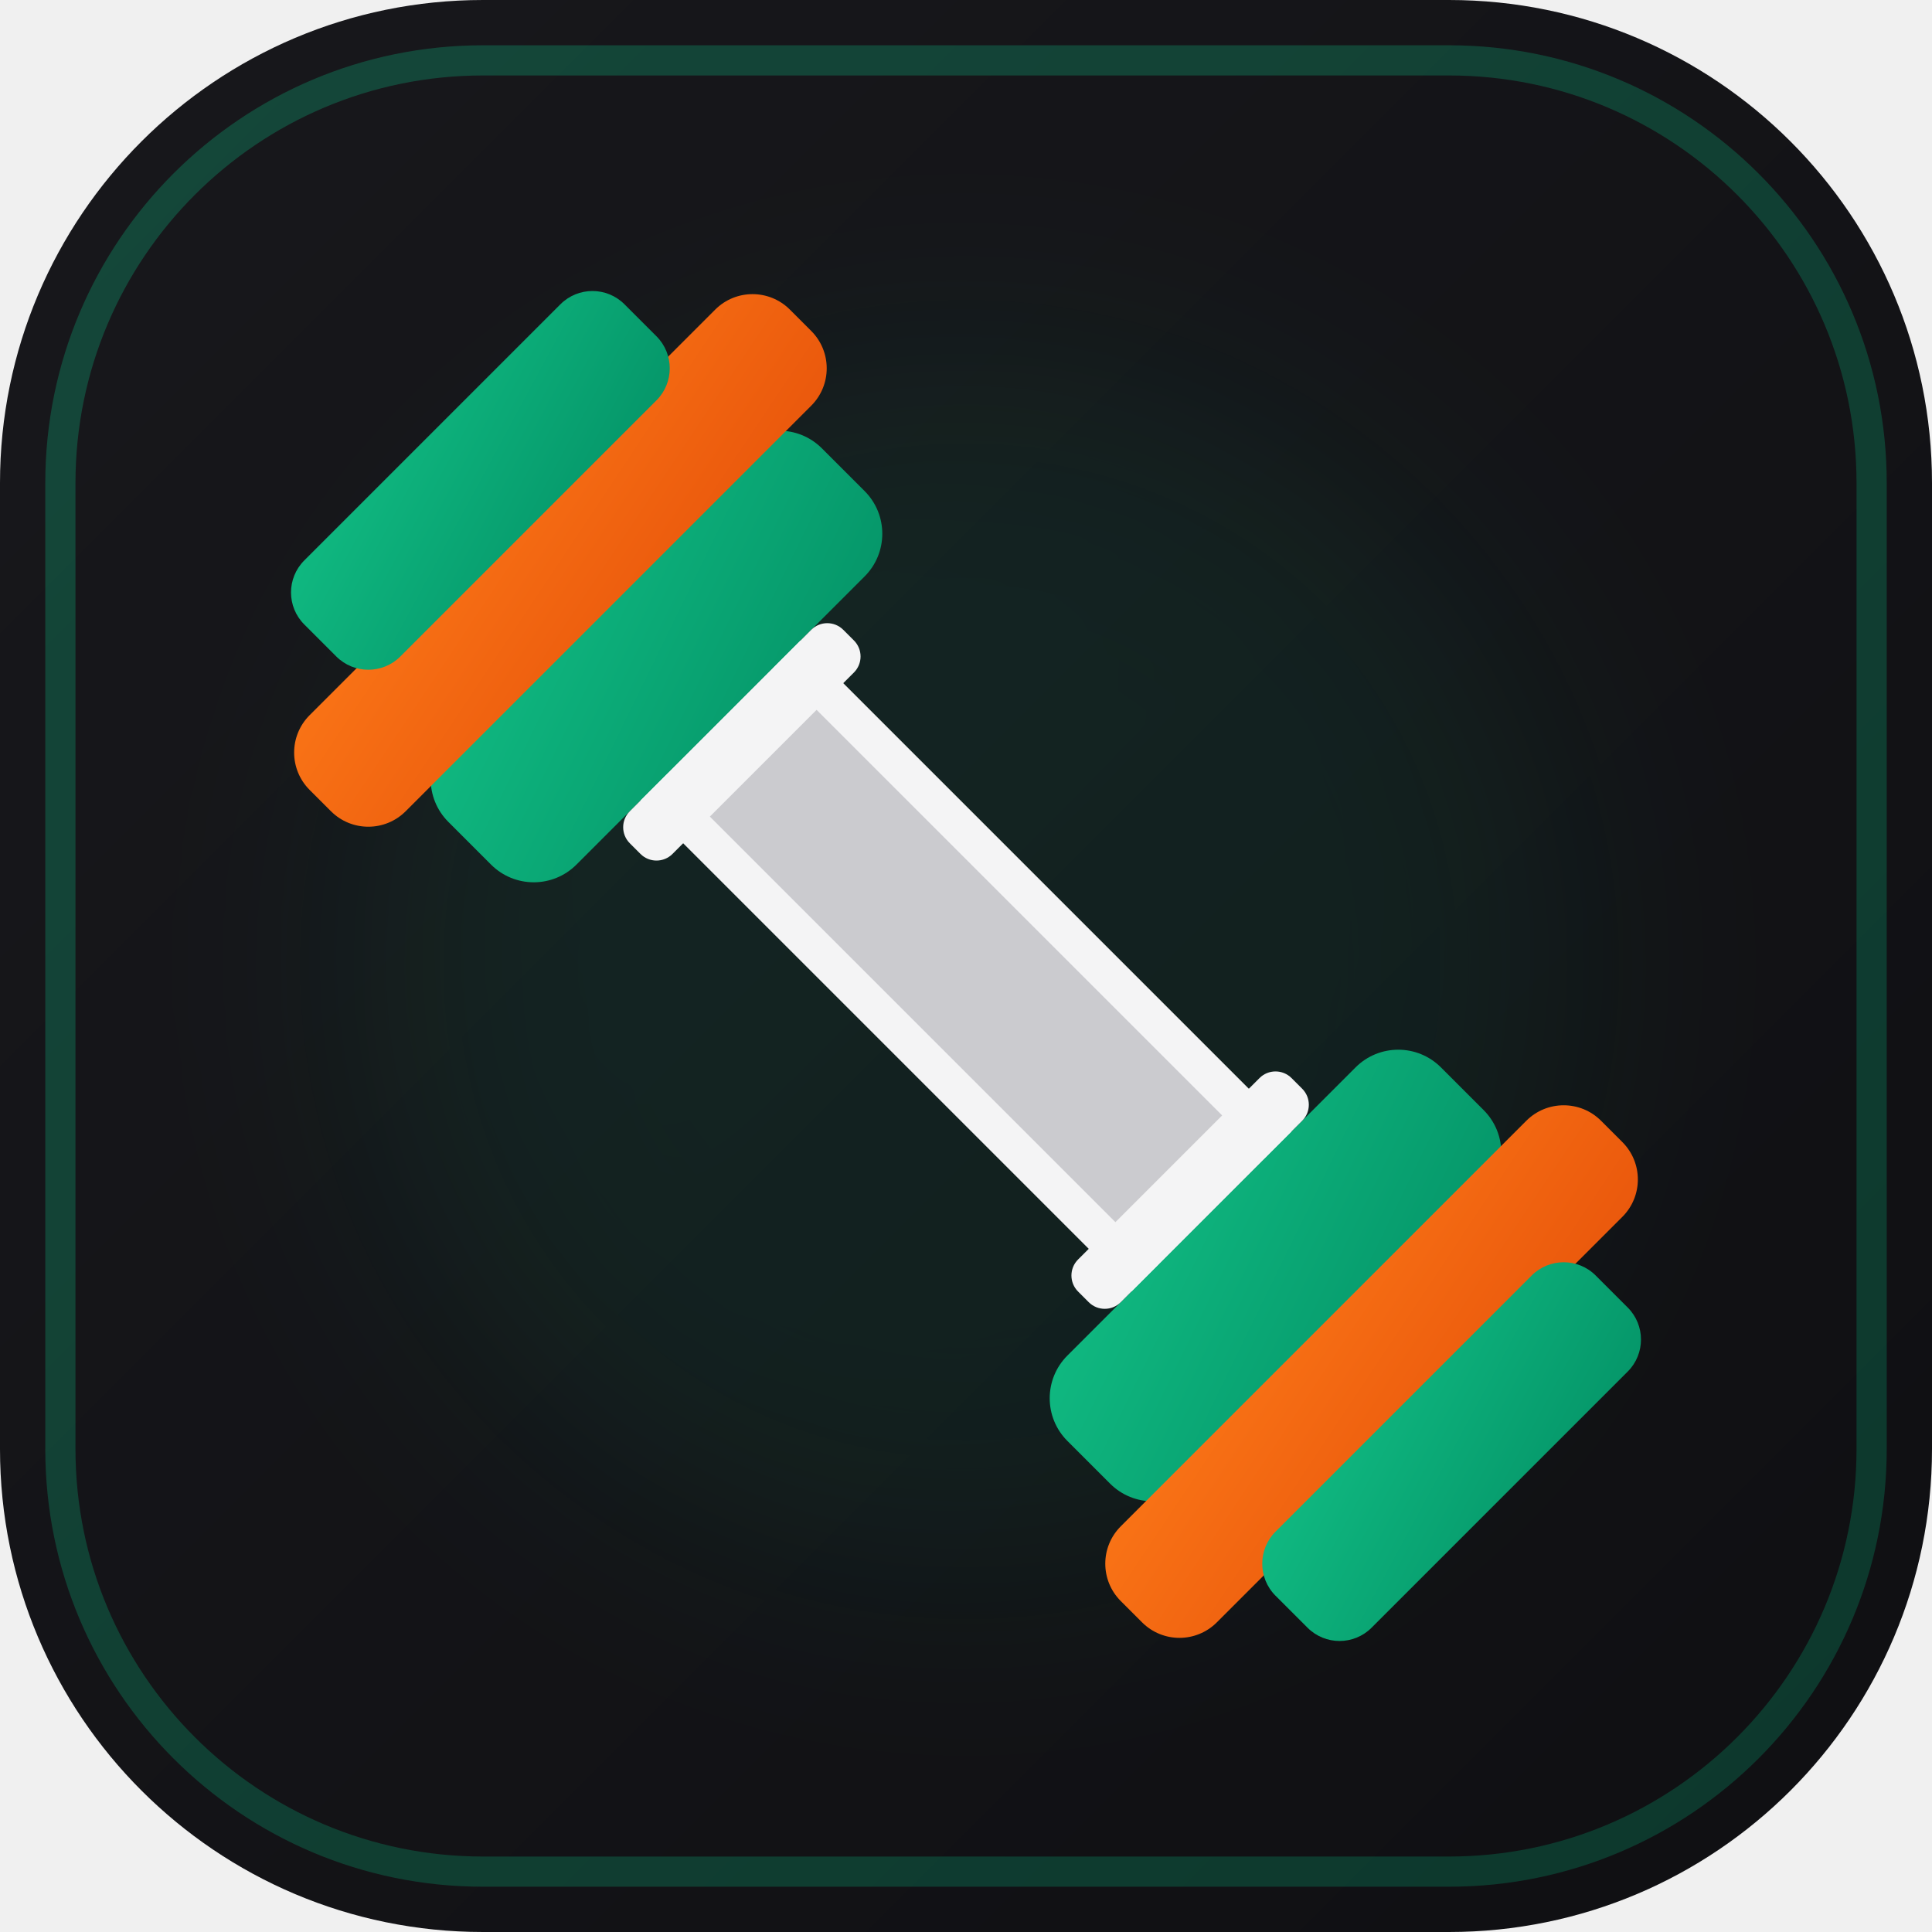
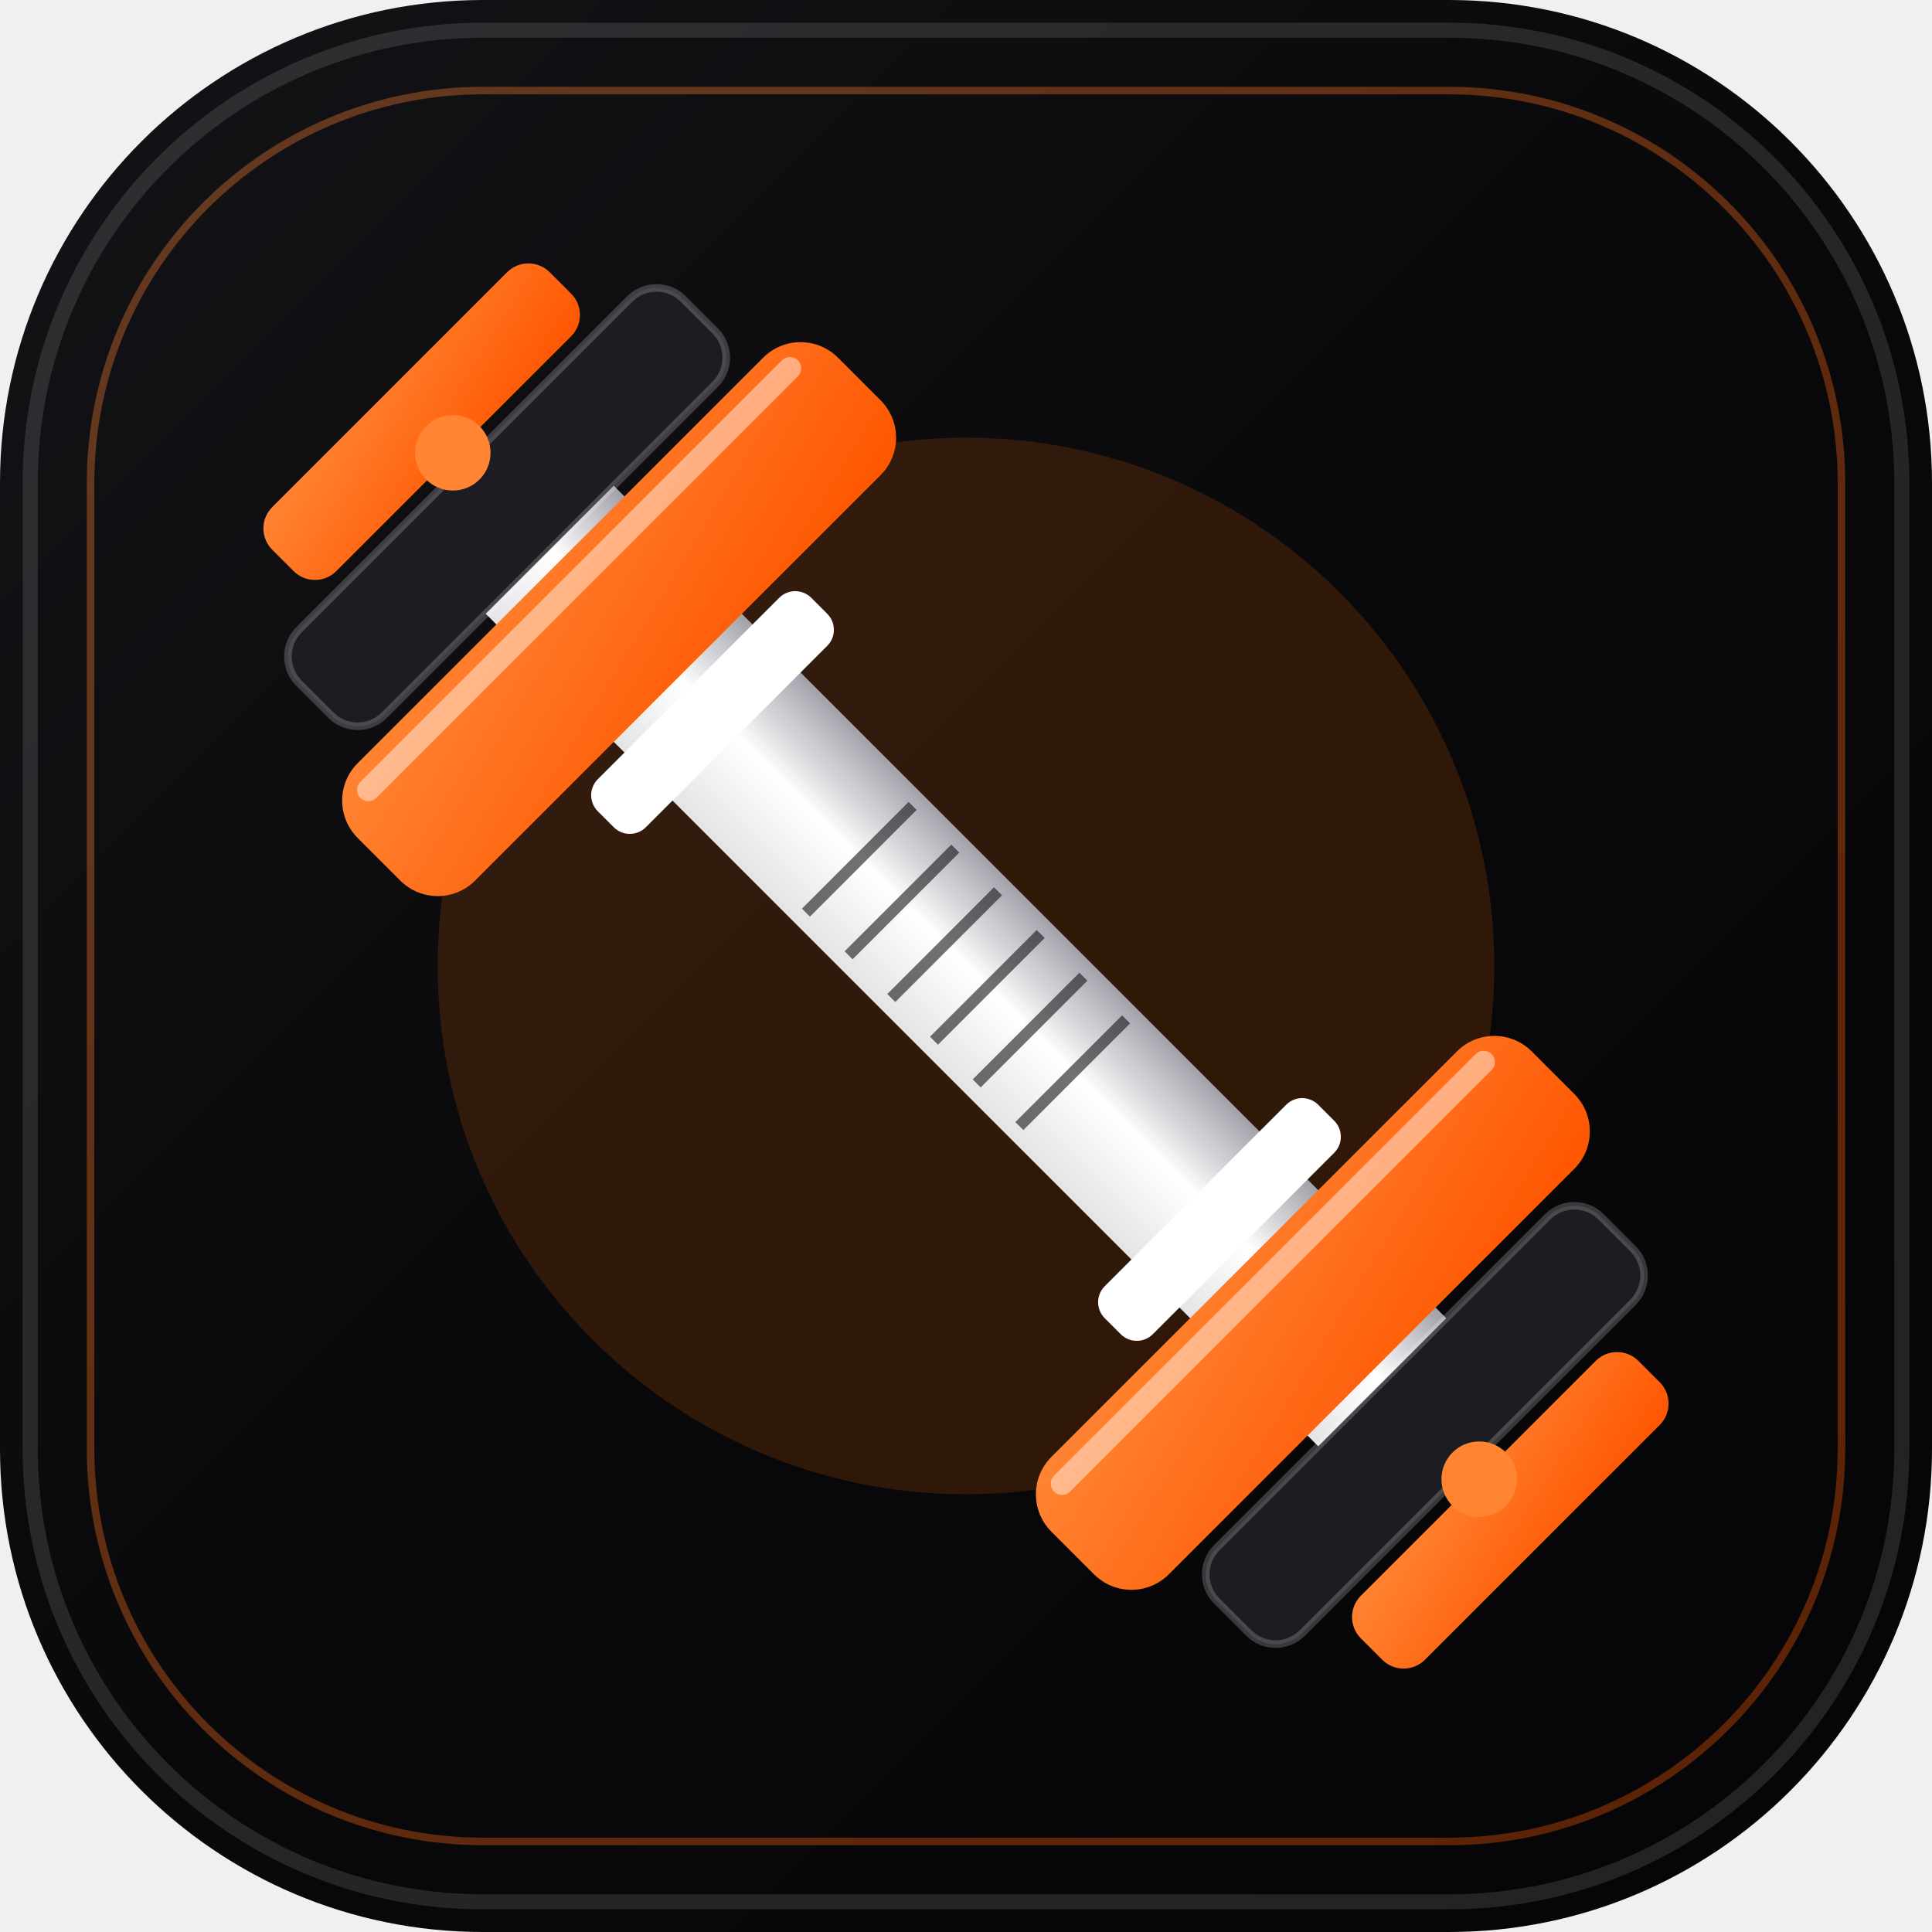
<svg xmlns="http://www.w3.org/2000/svg" viewBox="0 0 512 512" width="512" height="512">
  <defs>
-     <linearGradient id="bg" x1="0%" y1="0%" x2="100%" y2="100%">
-       <stop offset="0%" stop-color="#18181C" />
-       <stop offset="100%" stop-color="#0F0F12" />
+     <linearGradient id="bgGrad" x1="0%" y1="0%" x2="100%" y2="100%">
+       <stop offset="0%" stop-color="#141418" />
+       <stop offset="50%" stop-color="#09090B" />
+       <stop offset="100%" stop-color="#050507" />
    </linearGradient>
-     <linearGradient id="primary" x1="0%" y1="0%" x2="100%" y2="100%">
-       <stop offset="0%" stop-color="#10B981" />
-       <stop offset="100%" stop-color="#059669" />
+     <linearGradient id="orangeGrad" x1="0%" y1="0%" x2="100%" y2="100%">
+       <stop offset="0%" stop-color="#FF8533" />
+       <stop offset="100%" stop-color="#FF5500" />
    </linearGradient>
-     <linearGradient id="accent" x1="0%" y1="0%" x2="100%" y2="100%">
-       <stop offset="0%" stop-color="#F97316" />
-       <stop offset="100%" stop-color="#EA580C" />
+     <linearGradient id="chromeGrad" x1="0%" y1="0%" x2="100%" y2="0%">
+       <stop offset="0%" stop-color="#E4E4E7" />
+       <stop offset="50%" stop-color="#FFFFFF" />
+       <stop offset="100%" stop-color="#A1A1AA" />
    </linearGradient>
  </defs>
-   <rect width="512" height="512" rx="128" fill="url(#bg)" />
-   <rect x="16" y="16" width="480" height="480" rx="112" fill="none" stroke="url(#primary)" stroke-width="8" opacity="0.3" />
-   <circle cx="256" cy="256" r="160" fill="url(#primary)" opacity="0.1" filter="blur(30px)" />
-   <g transform="translate(256,256) rotate(-45) translate(-256,-256)">
-     <rect x="226" y="96" width="60" height="320" rx="12" fill="#F4F4F5" />
-     <rect x="236" y="160" width="40" height="192" rx="6" fill="#A1A1AA" opacity="0.5" />
-     <rect x="186" y="116" width="140" height="48" rx="16" fill="url(#primary)" />
-     <rect x="166" y="86" width="180" height="36" rx="14" fill="url(#accent)" />
-     <rect x="196" y="56" width="120" height="36" rx="12" fill="url(#primary)" />
-     <rect x="186" y="348" width="140" height="48" rx="16" fill="url(#primary)" />
-     <rect x="166" y="390" width="180" height="36" rx="14" fill="url(#accent)" />
-     <rect x="196" y="420" width="120" height="36" rx="12" fill="url(#primary)" />
-     <rect x="216" y="164" width="80" height="16" rx="6" fill="#F4F4F5" />
-     <rect x="216" y="332" width="80" height="16" rx="6" fill="#F4F4F5" />
+   <rect width="512" height="512" rx="128" fill="url(#bgGrad)" />
+   <rect x="8" y="8" width="496" height="496" rx="120" fill="none" stroke="rgba(255, 255, 255, 0.12)" stroke-width="4" />
+   <rect x="24" y="24" width="464" height="464" rx="104" fill="none" stroke="url(#orangeGrad)" stroke-width="2" opacity="0.35" />
+   <circle cx="256" cy="256" r="140" fill="#FF6B00" opacity="0.16" />
+   <g transform="translate(256, 256) rotate(-45) translate(-256, -256)">
+     <rect x="232" y="80" width="48" height="352" rx="10" fill="url(#chromeGrad)" />
+     <line x1="236" y1="216" x2="276" y2="216" stroke="#121215" stroke-width="3" opacity="0.6" />
+     <line x1="236" y1="232" x2="276" y2="232" stroke="#121215" stroke-width="3" opacity="0.6" />
+     <line x1="236" y1="248" x2="276" y2="248" stroke="#121215" stroke-width="3" opacity="0.6" />
+     <line x1="236" y1="264" x2="276" y2="264" stroke="#121215" stroke-width="3" opacity="0.6" />
+     <line x1="236" y1="280" x2="276" y2="280" stroke="#121215" stroke-width="3" opacity="0.6" />
+     <line x1="236" y1="296" x2="276" y2="296" stroke="#121215" stroke-width="3" opacity="0.6" />
+     <rect x="216" y="152" width="80" height="18" rx="6" fill="#FFFFFF" />
+     <rect x="216" y="342" width="80" height="18" rx="6" fill="#FFFFFF" />
+     <rect x="166" y="104" width="180" height="44" rx="14" fill="url(#orangeGrad)" />
+     <rect x="174" y="108" width="164" height="6" rx="3" fill="#FFFFFF" opacity="0.45" />
+     <rect x="184" y="68" width="144" height="32" rx="10" fill="#1C1C22" stroke="rgba(255,255,255,0.2)" stroke-width="2" />
+     <rect x="204" y="40" width="104" height="24" rx="8" fill="url(#orangeGrad)" />
+     <rect x="166" y="364" width="180" height="44" rx="14" fill="url(#orangeGrad)" />
+     <rect x="174" y="368" width="164" height="6" rx="3" fill="#FFFFFF" opacity="0.45" />
+     <rect x="184" y="412" width="144" height="32" rx="10" fill="#1C1C22" stroke="rgba(255,255,255,0.2)" stroke-width="2" />
+     <rect x="204" y="448" width="104" height="24" rx="8" fill="url(#orangeGrad)" />
  </g>
+   <circle cx="120" cy="120" r="10" fill="#FF8533" />
+   <circle cx="392" cy="392" r="10" fill="#FF8533" />
</svg>
